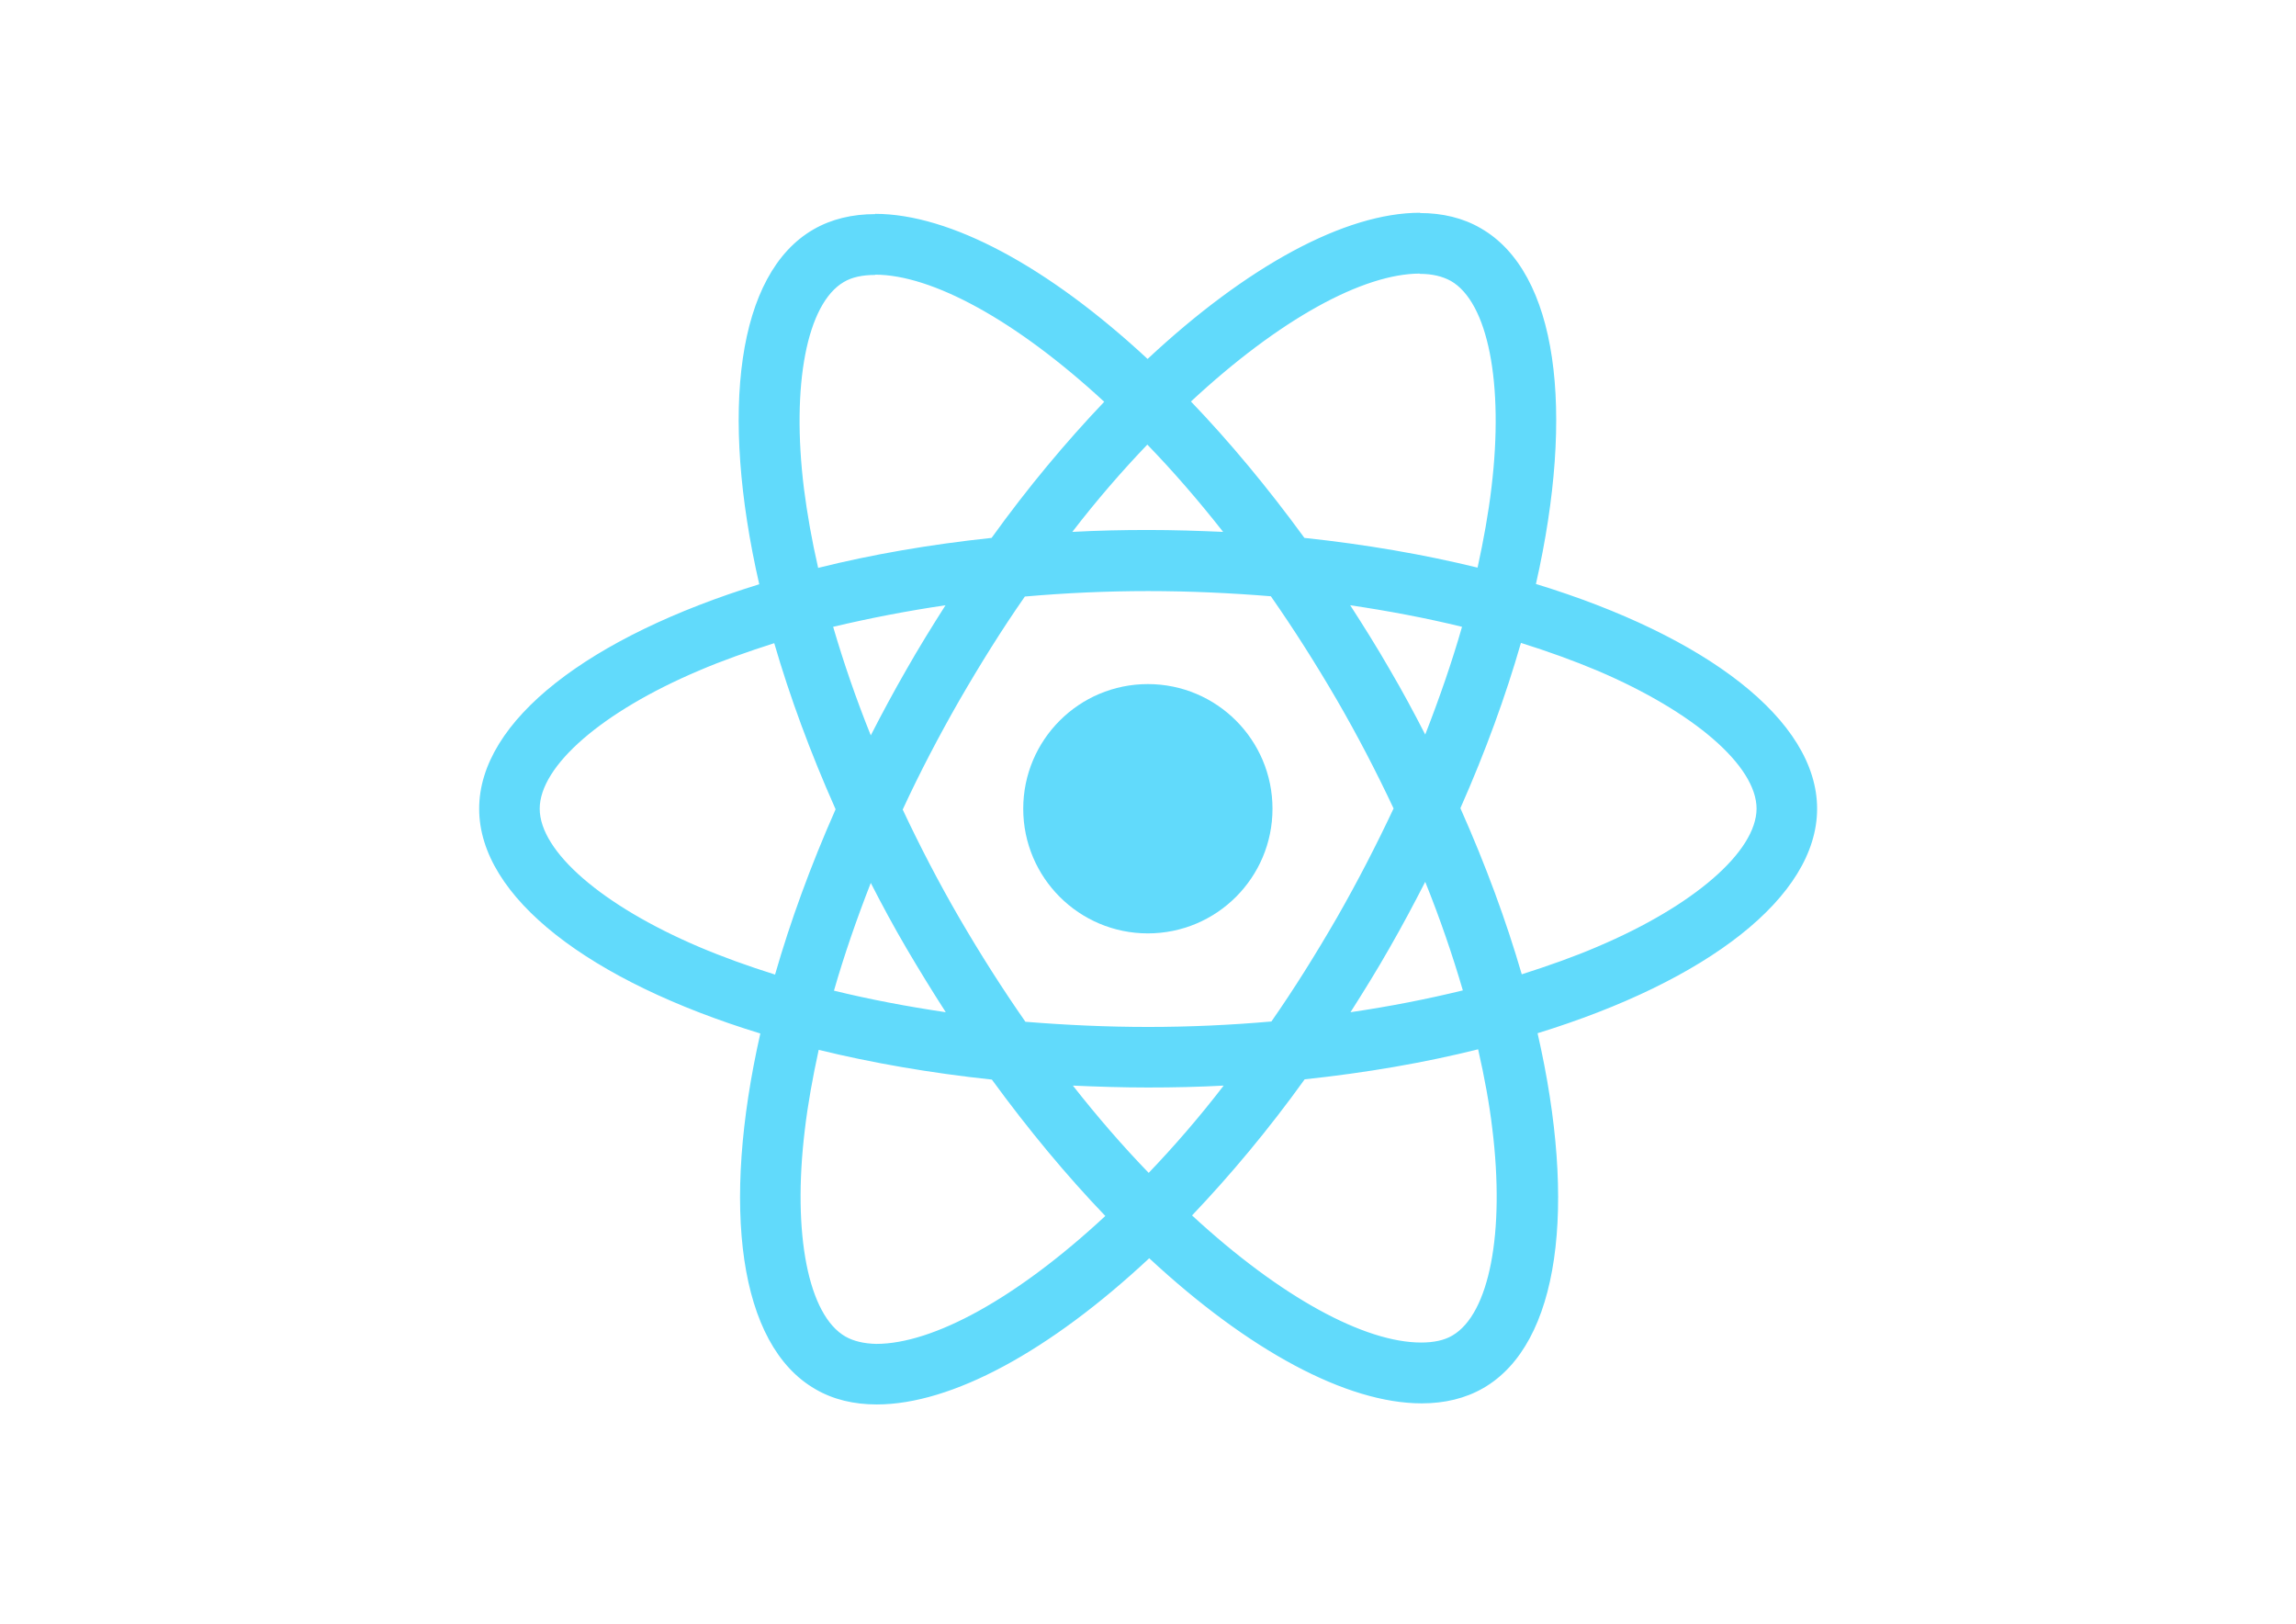
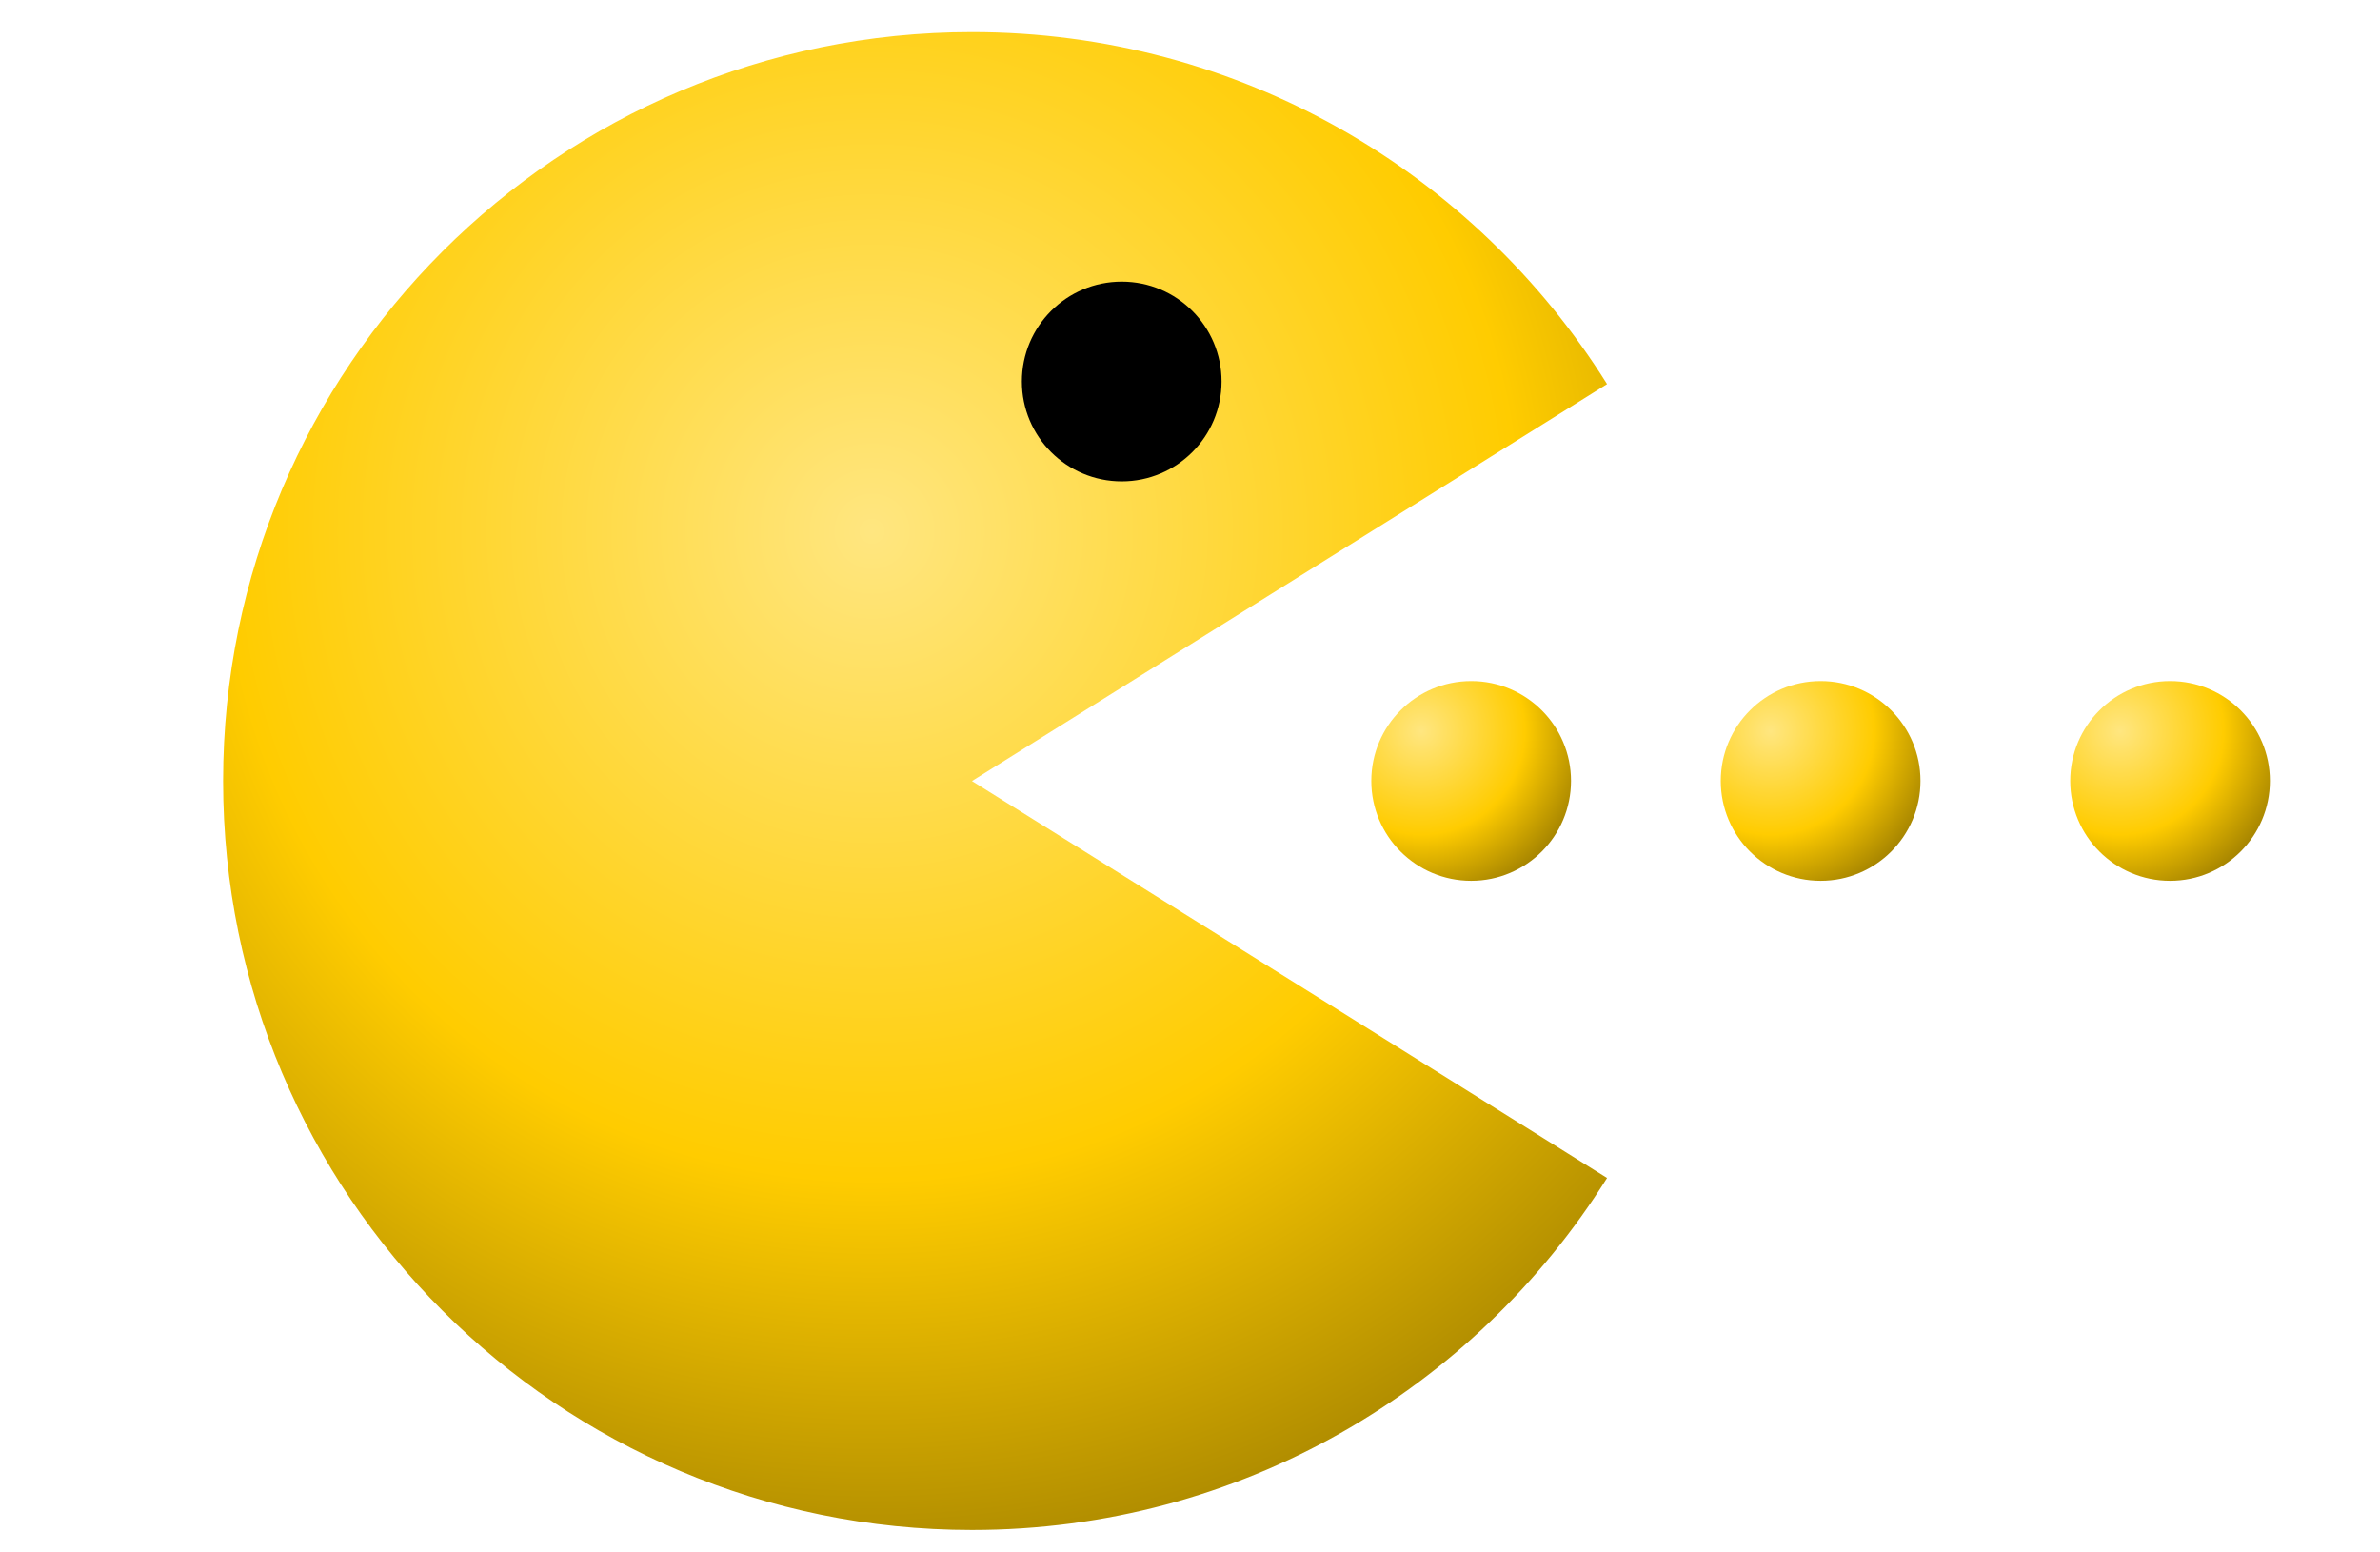
- <svg xmlns="http://www.w3.org/2000/svg" viewBox="0 0 841.9 595.3">
-   <g fill="#61DAFB">
-     <path d="M666.3 296.5c0-32.5-40.7-63.3-103.1-82.4 14.4-63.6 8-114.2-20.2-130.4-6.5-3.8-14.1-5.6-22.4-5.6v22.3c4.6 0 8.3.9 11.4 2.6 13.6 7.8 19.5 37.5 14.9 75.7-1.1 9.4-2.9 19.3-5.1 29.4-19.6-4.8-41-8.5-63.5-10.9-13.5-18.5-27.5-35.3-41.6-50 32.6-30.3 63.2-46.9 84-46.9V78c-27.5 0-63.5 19.6-99.9 53.6-36.4-33.8-72.4-53.2-99.9-53.2v22.3c20.7 0 51.4 16.5 84 46.6-14 14.7-28 31.4-41.3 49.9-22.6 2.4-44 6.1-63.6 11-2.3-10-4-19.7-5.2-29-4.7-38.2 1.1-67.9 14.6-75.8 3-1.8 6.9-2.6 11.5-2.6V78.5c-8.4 0-16 1.8-22.6 5.6-28.1 16.2-34.4 66.7-19.9 130.1-62.2 19.2-102.7 49.9-102.7 82.3 0 32.5 40.7 63.3 103.1 82.4-14.4 63.6-8 114.2 20.2 130.4 6.5 3.8 14.1 5.6 22.5 5.6 27.5 0 63.5-19.6 99.9-53.6 36.4 33.8 72.4 53.2 99.9 53.2 8.4 0 16-1.8 22.6-5.6 28.1-16.2 34.4-66.7 19.9-130.1 62-19.1 102.5-49.9 102.5-82.3zm-130.2-66.7c-3.7 12.9-8.3 26.2-13.5 39.5-4.1-8-8.4-16-13.1-24-4.6-8-9.5-15.8-14.4-23.4 14.2 2.1 27.9 4.7 41 7.9zm-45.8 106.5c-7.8 13.5-15.8 26.3-24.1 38.2-14.9 1.3-30 2-45.2 2-15.1 0-30.2-.7-45-1.9-8.3-11.9-16.4-24.6-24.2-38-7.6-13.1-14.5-26.4-20.8-39.8 6.2-13.4 13.2-26.8 20.7-39.9 7.8-13.5 15.8-26.3 24.1-38.2 14.9-1.3 30-2 45.2-2 15.1 0 30.2.7 45 1.9 8.3 11.9 16.4 24.6 24.2 38 7.6 13.1 14.5 26.4 20.8 39.8-6.3 13.4-13.2 26.8-20.7 39.9zm32.3-13c5.4 13.4 10 26.8 13.8 39.8-13.1 3.2-26.9 5.9-41.2 8 4.9-7.7 9.8-15.6 14.4-23.7 4.6-8 8.9-16.1 13-24.1zM421.2 430c-9.3-9.6-18.6-20.3-27.8-32 9 .4 18.2.7 27.5.7 9.4 0 18.7-.2 27.8-.7-9 11.7-18.3 22.4-27.5 32zm-74.4-58.9c-14.2-2.1-27.9-4.7-41-7.9 3.7-12.9 8.3-26.2 13.5-39.5 4.1 8 8.4 16 13.1 24 4.7 8 9.5 15.8 14.4 23.4zM420.7 163c9.3 9.6 18.6 20.3 27.8 32-9-.4-18.2-.7-27.5-.7-9.4 0-18.7.2-27.8.7 9-11.7 18.3-22.4 27.5-32zm-74 58.9c-4.9 7.7-9.8 15.6-14.4 23.7-4.6 8-8.9 16-13 24-5.4-13.4-10-26.8-13.8-39.8 13.1-3.1 26.9-5.8 41.2-7.9zm-90.5 125.2c-35.4-15.1-58.3-34.9-58.3-50.6 0-15.7 22.9-35.6 58.3-50.6 8.6-3.7 18-7 27.7-10.1 5.7 19.6 13.2 40 22.5 60.9-9.2 20.8-16.6 41.1-22.2 60.6-9.9-3.1-19.3-6.5-28-10.2zM310 490c-13.6-7.8-19.5-37.5-14.9-75.7 1.1-9.4 2.9-19.3 5.1-29.4 19.6 4.8 41 8.5 63.5 10.9 13.5 18.5 27.5 35.3 41.6 50-32.6 30.3-63.2 46.9-84 46.9-4.5-.1-8.3-1-11.3-2.7zm237.2-76.2c4.7 38.2-1.1 67.9-14.6 75.8-3 1.8-6.9 2.6-11.5 2.6-20.7 0-51.4-16.5-84-46.6 14-14.7 28-31.4 41.3-49.9 22.6-2.4 44-6.1 63.6-11 2.3 10.1 4.1 19.8 5.2 29.1zm38.5-66.7c-8.6 3.7-18 7-27.7 10.1-5.7-19.6-13.2-40-22.5-60.9 9.2-20.8 16.6-41.1 22.2-60.6 9.9 3.1 19.3 6.5 28.1 10.2 35.4 15.1 58.3 34.9 58.3 50.6-.1 15.7-23 35.6-58.4 50.6zM320.8 78.4z" />
-     <circle cx="420.9" cy="296.5" r="45.7" />
-     <path d="M520.5 78.1z" />
+ <svg xmlns="http://www.w3.org/2000/svg" xmlns:xlink="http://www.w3.org/1999/xlink" id="svg2" viewBox="0 0 200 130.36" version="1.1">
+   <defs id="defs4">
+     <linearGradient id="linearGradient3798">
+       <stop id="stop3800" style="stop-color:#ffe680" offset="0" />
+       <stop id="stop3806" style="stop-color:#ffcc00" offset=".518" />
+       <stop id="stop3802" style="stop-color:#806600" offset="1" />
+     </linearGradient>
+     <radialGradient id="radialGradient3853" xlink:href="#linearGradient3798" gradientUnits="userSpaceOnUse" cy="368.75" cx="170" gradientTransform="matrix(1.7971 0 0 1.8029 -135.51 -292.46)" r="139.11" />
+     <radialGradient id="radialGradient3855" xlink:href="#linearGradient3798" gradientUnits="userSpaceOnUse" cy="414.03" cx="280" gradientTransform="matrix(2 0 0 2 -280 -415.7)" r="20" />
+   </defs>
+   <g id="layer1" transform="translate(0 -922)">
+     <g id="g3846" transform="matrix(.41951 0 0 .41951 1.9695 810.43)">
+       <path id="path3019" style="fill-rule:evenodd;fill:url(#radialGradient3853)" d="m190 272.38c-82.843 0-150 67.157-150 150s67.157 150 150 150c53.64 0 100.7-28.161 127.22-70.5l-127.22-79.5 127.22-79.5c-26.52-42.35-73.57-70.5-127.22-70.5z" />
+       <path id="path3024" style="fill-rule:evenodd;fill:url(#radialGradient3855)" d="m310 422.36c0 11.046-8.954 20-20 20s-20-8.954-20-20 8.954-20 20-20 20 8.954 20 20z" />
+       <path id="path3828" style="fill:url(#radialGradient3855);fill-rule:evenodd" d="m310 422.36c0 11.046-8.954 20-20 20s-20-8.954-20-20 8.954-20 20-20 20 8.954 20 20z" transform="translate(70)" />
+       <path id="path3832" style="fill:url(#radialGradient3855);fill-rule:evenodd" d="m310 422.36c0 11.046-8.954 20-20 20s-20-8.954-20-20 8.954-20 20-20 20 8.954 20 20z" transform="translate(140)" />
+       <path id="path3836" style="fill-rule:evenodd;fill:#000000" d="m310 422.36c0 11.046-8.954 20-20 20s-20-8.954-20-20 8.954-20 20-20 20 8.954 20 20z" transform="translate(-70,-80)" />
+     </g>
  </g>
</svg>
